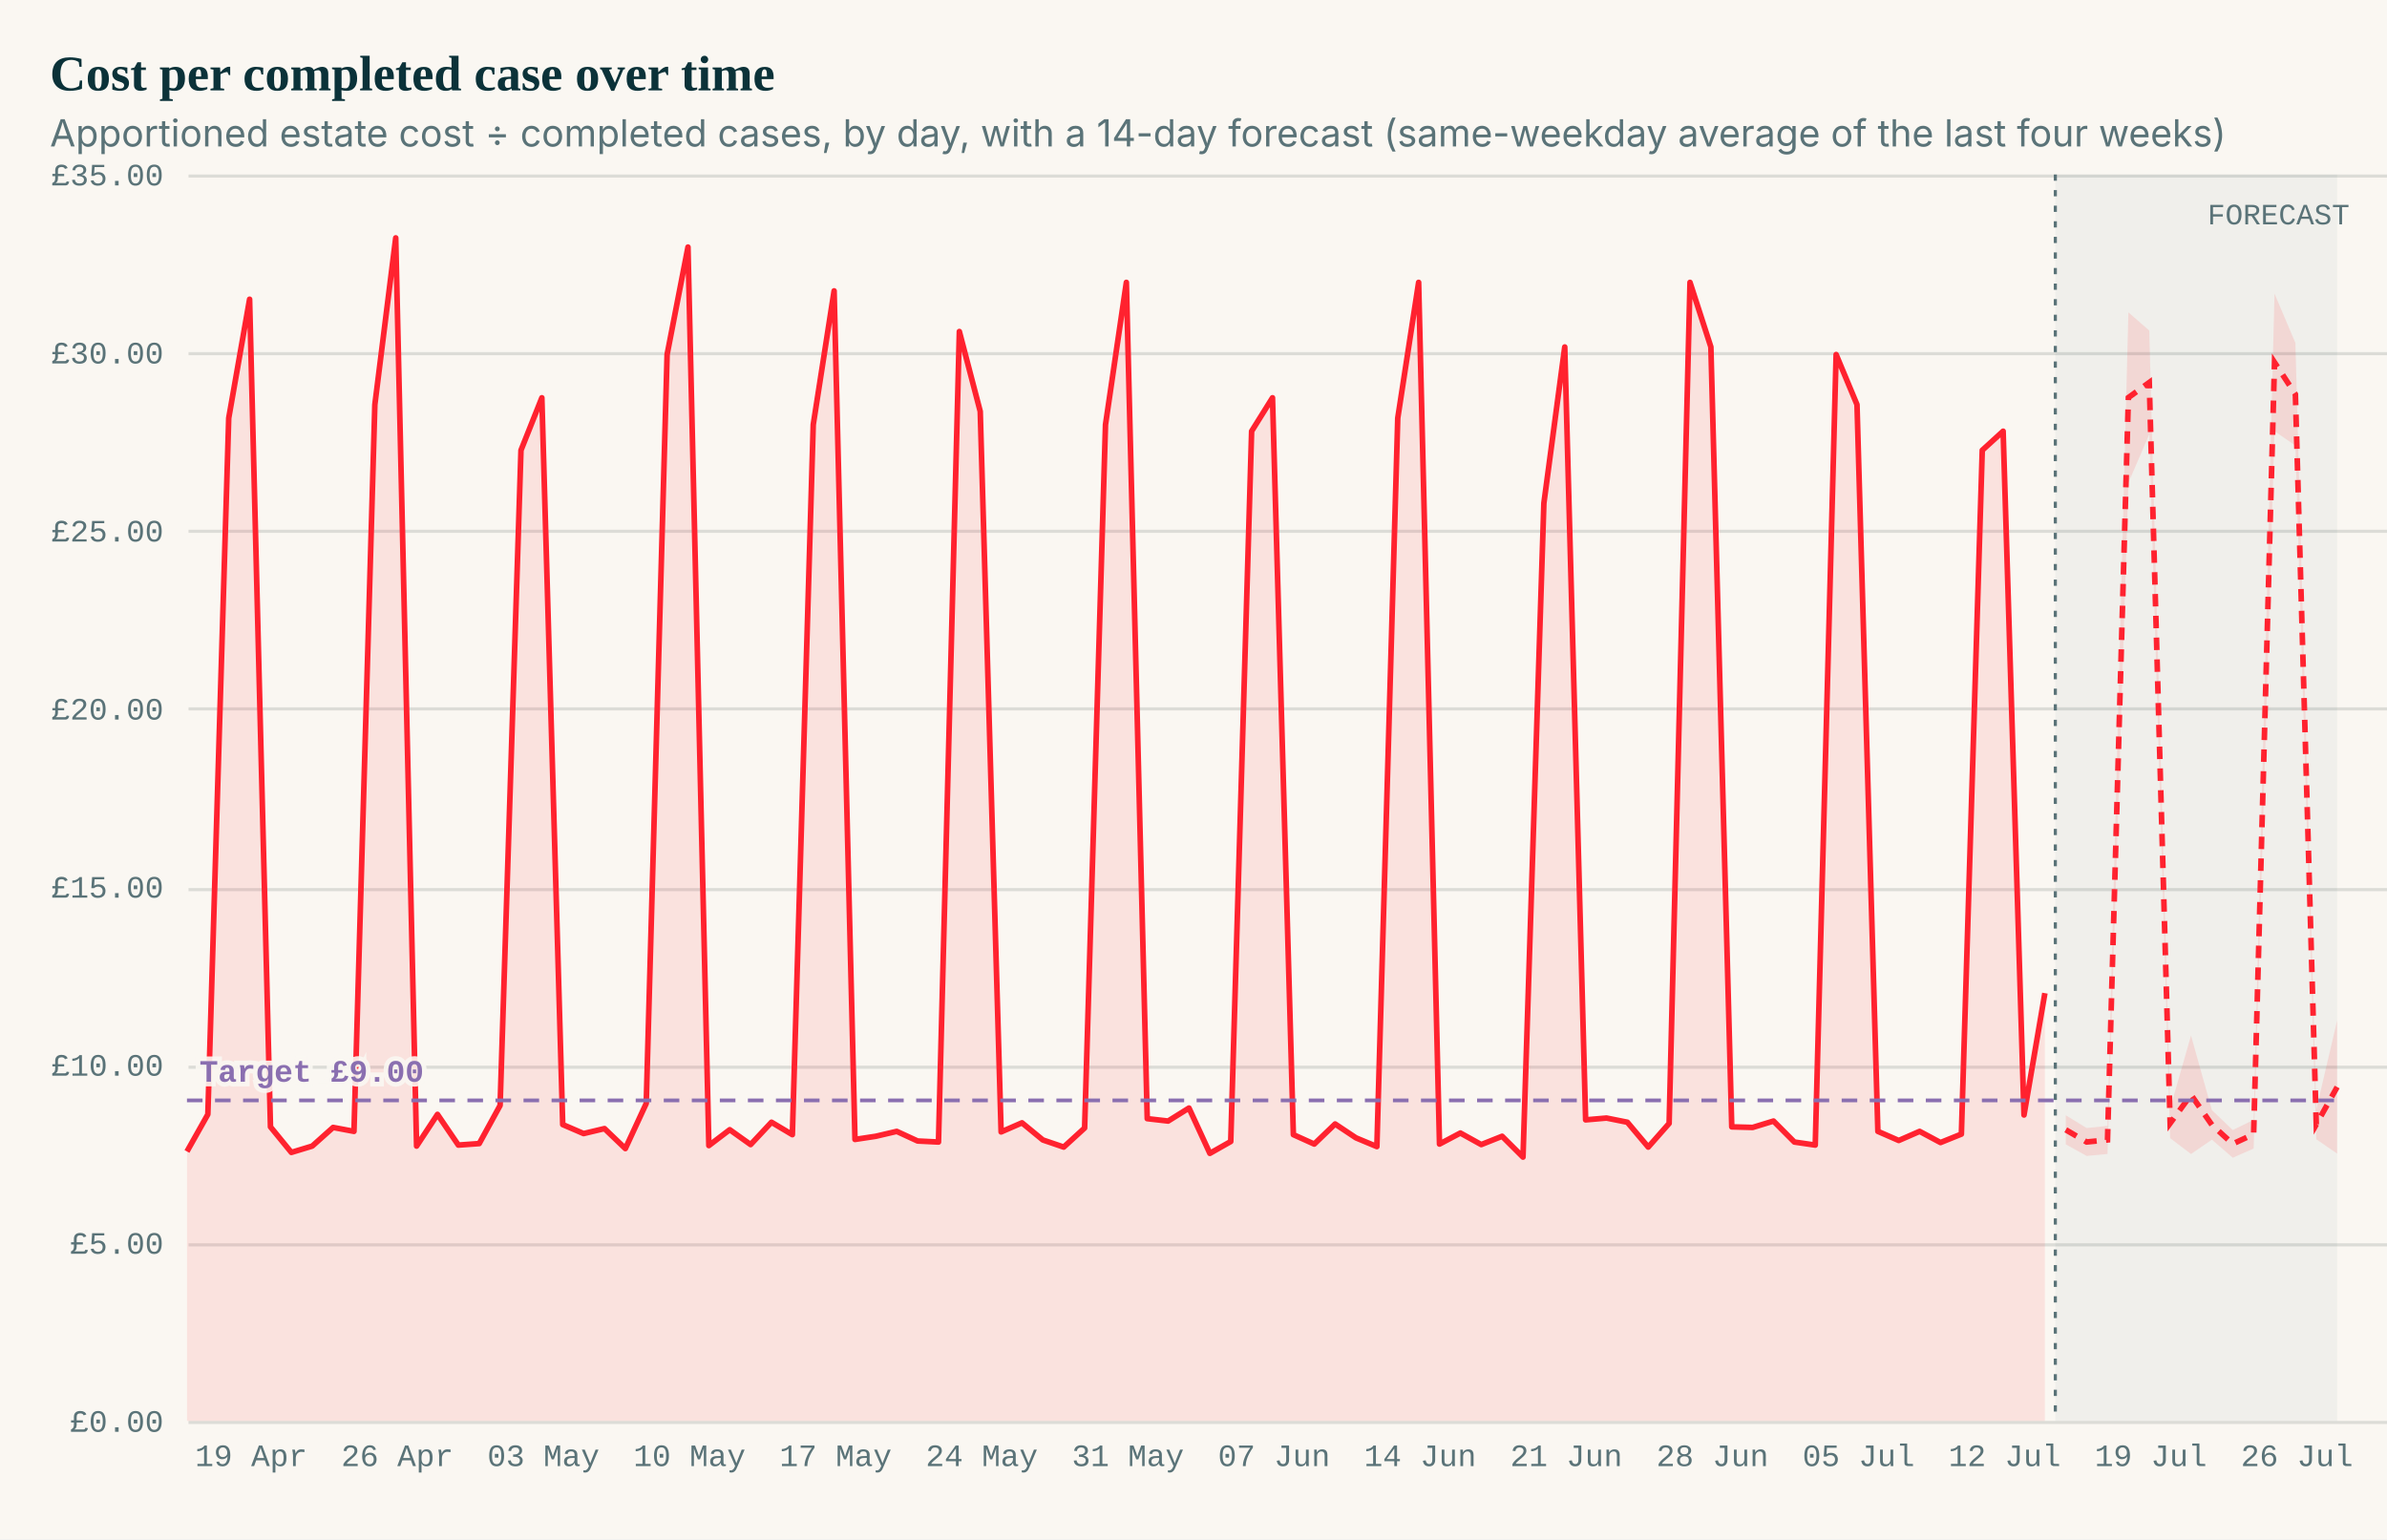
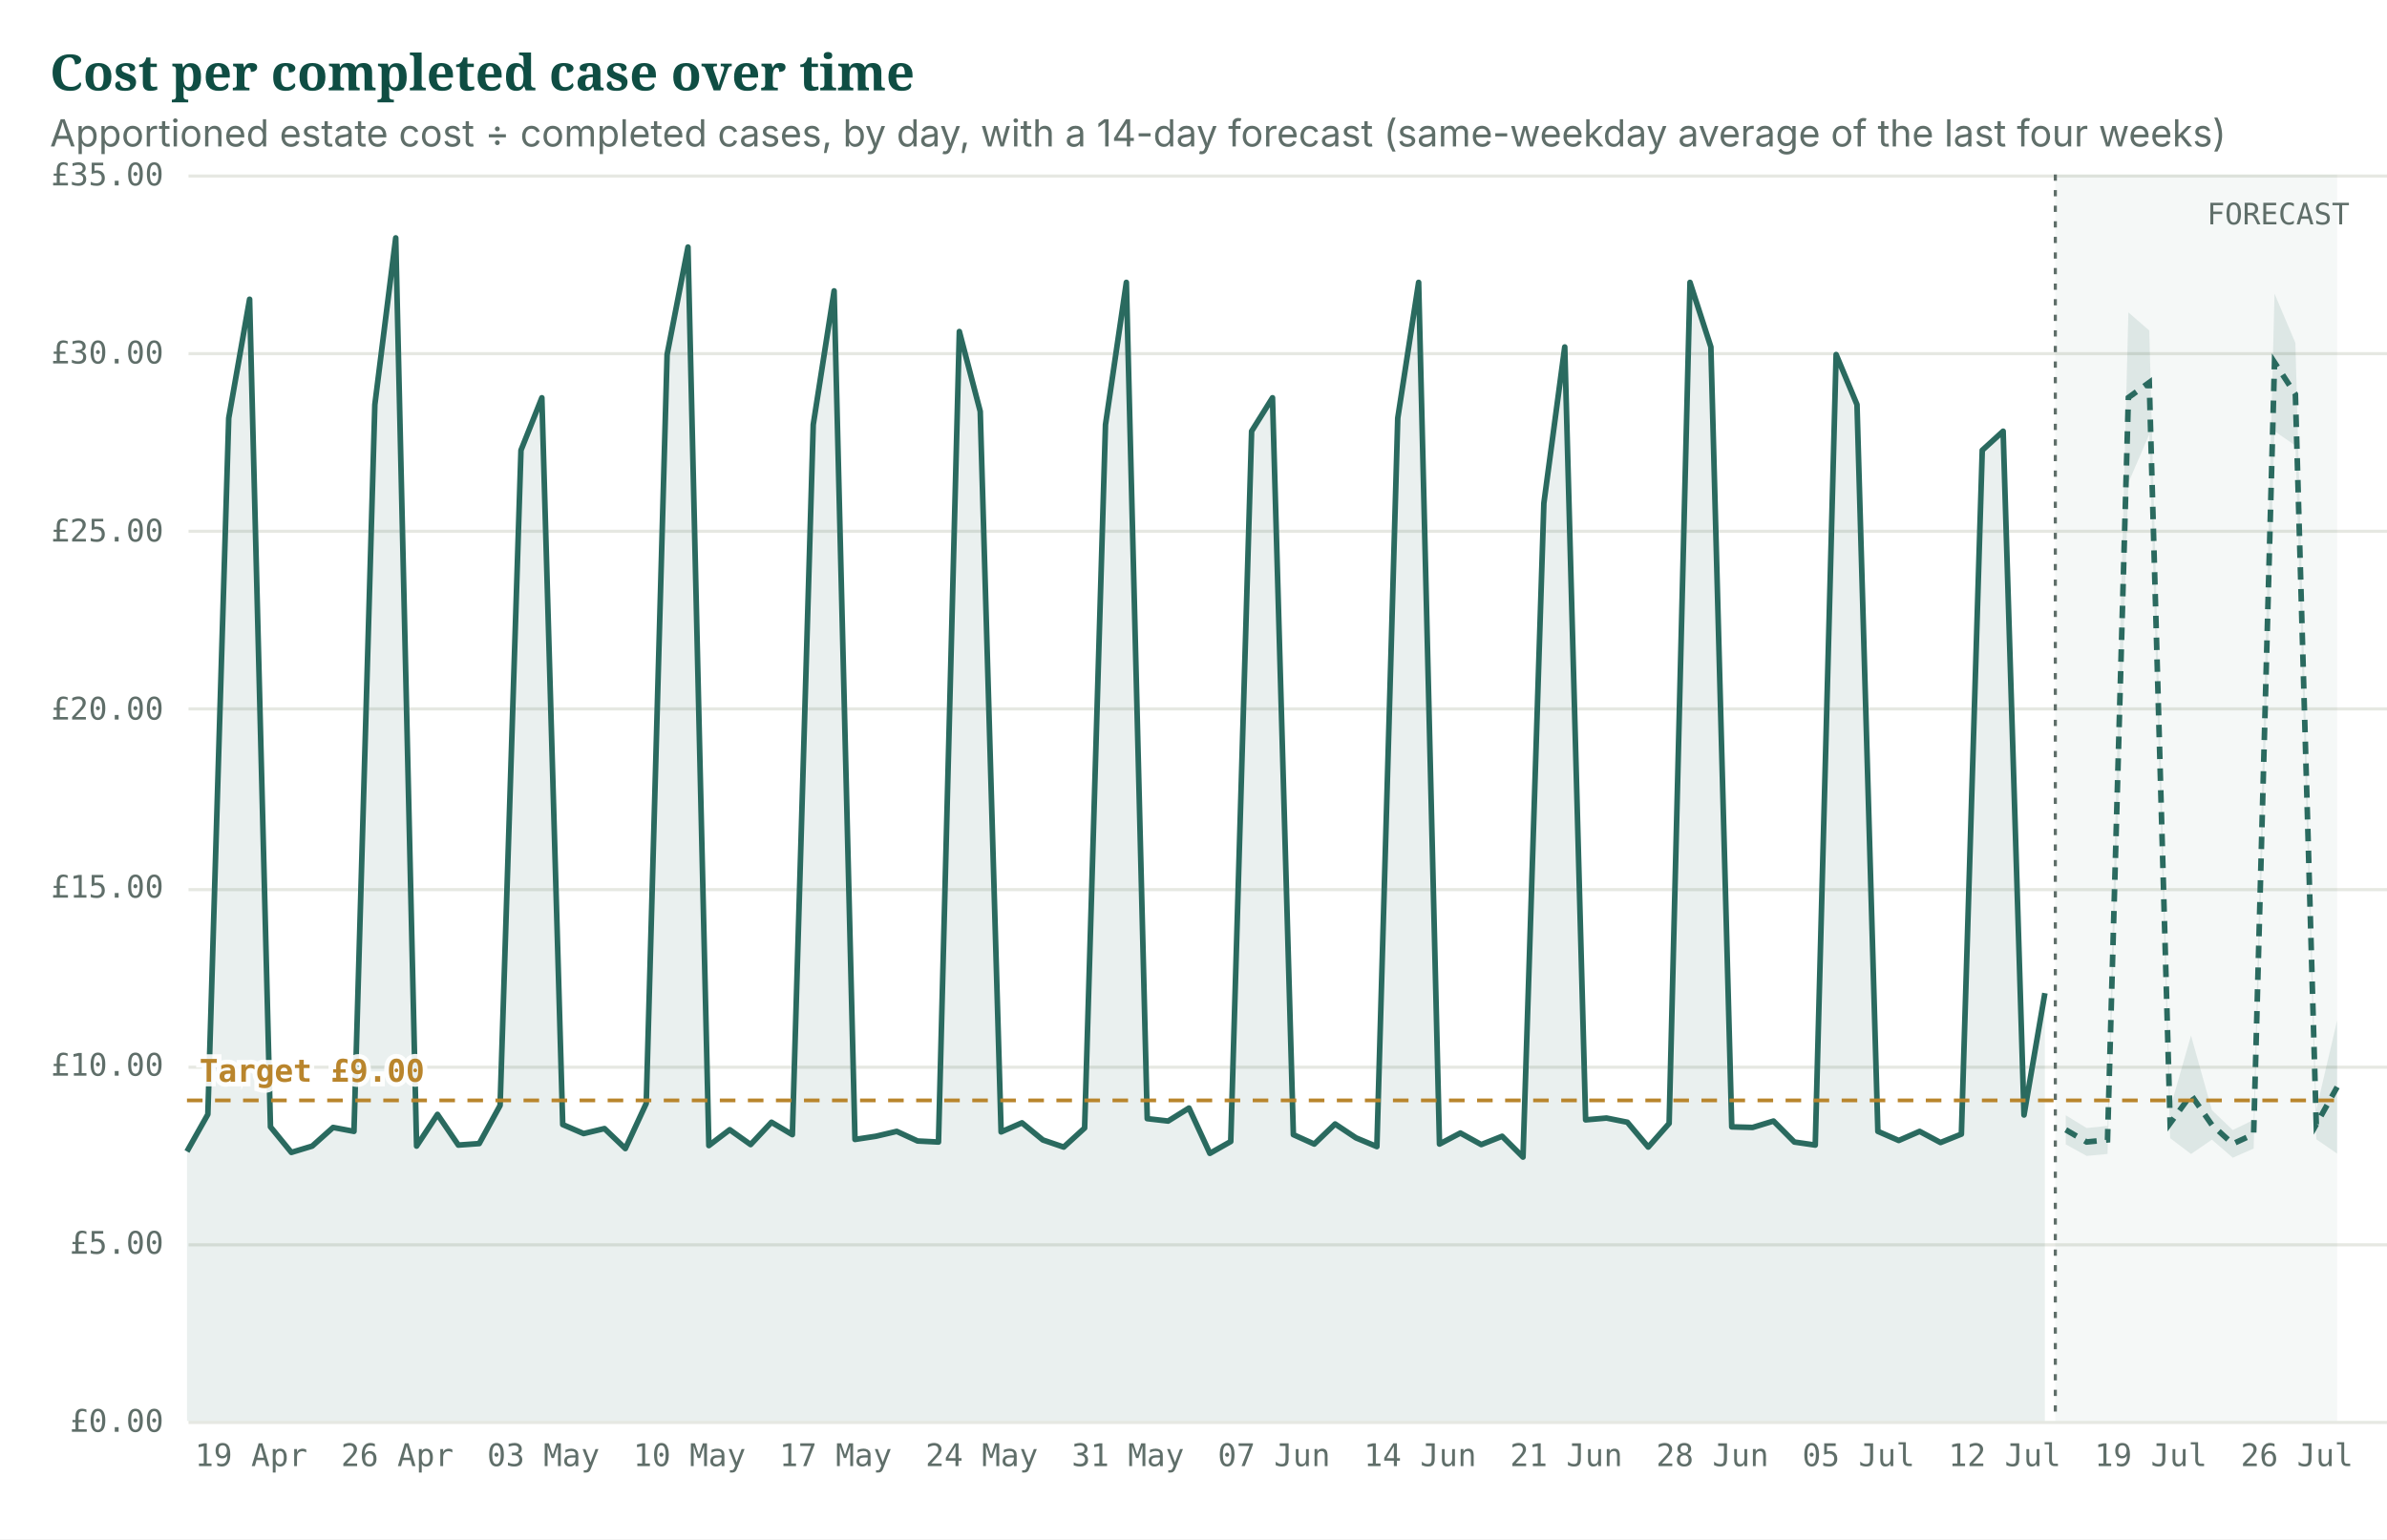
<svg xmlns="http://www.w3.org/2000/svg" version="1.1" class="marks" width="766" height="494" viewBox="0 0 766 494">
-   <rect width="766" height="494" fill="#FAF7F2" />
+   <rect width="766" height="494" fill="#FFFFFF" />
  <g fill="none" stroke-miterlimit="10" transform="translate(0,0)">
    <g class="mark-group role-frame root" role="graphics-object" aria-roledescription="group mark container">
      <g transform="translate(0,0)">
        <path class="background" aria-hidden="true" d="M0,0h766v494h-766Z" />
        <g>
          <g class="mark-text role-mark frame_title" role="graphics-object" aria-roledescription="text mark container">
-             <text text-anchor="start" transform="translate(16,29)" font-family="Georgia, Gelasio, 'Times New Roman', serif" font-size="16px" font-weight="bold" fill="#0B3239">Cost per completed case over time</text>
+             <text text-anchor="start" transform="translate(16,29)" font-family="Fraunces, Cambria, Georgia, Gelasio, serif" font-size="16px" font-weight="bold" fill="#0F4D43">Cost per completed case over time</text>
          </g>
          <g class="mark-text role-mark" role="graphics-object" aria-roledescription="text mark container">
-             <text text-anchor="start" transform="translate(16,47)" font-family="Calibri, Carlito, 'Segoe UI', Inter, Arial, sans-serif" font-size="12px" fill="#5A7378">Apportioned estate cost ÷ completed cases, by day, with a 14-day forecast (same-weekday average of the last four weeks)</text>
+             <text text-anchor="start" transform="translate(16,47)" font-family="Inter, 'Segoe UI', Carlito, Calibri, Arial, sans-serif" font-size="12px" fill="#5F6E69">Apportioned estate cost ÷ completed cases, by day, with a 14-day forecast (same-weekday average of the last four weeks)</text>
          </g>
          <g class="mark-group role-scope chart" role="graphics-object" aria-roledescription="group mark container">
            <g transform="translate(60,56)">
              <path class="background" aria-hidden="true" d="M0,0h690v400h-690Z" />
              <g>
                <g class="mark-group role-axis" role="graphics-symbol" aria-roledescription="axis" aria-label="Y-axis for a linear scale with values from 0 to 35">
                  <g transform="translate(0.5,0.5)">
                    <path class="background" aria-hidden="true" d="M0,0h0v0h0Z" pointer-events="none" />
                    <g>
                      <g class="mark-rule role-axis-grid" pointer-events="none">
-                         <line transform="translate(0,400)" x2="766" y2="0" stroke="#DCDCD7" stroke-width="1" opacity="1" />
-                         <line transform="translate(0,343)" x2="766" y2="0" stroke="#DCDCD7" stroke-width="1" opacity="1" />
-                         <line transform="translate(0,286)" x2="766" y2="0" stroke="#DCDCD7" stroke-width="1" opacity="1" />
-                         <line transform="translate(0,229)" x2="766" y2="0" stroke="#DCDCD7" stroke-width="1" opacity="1" />
-                         <line transform="translate(0,171)" x2="766" y2="0" stroke="#DCDCD7" stroke-width="1" opacity="1" />
-                         <line transform="translate(0,114)" x2="766" y2="0" stroke="#DCDCD7" stroke-width="1" opacity="1" />
-                         <line transform="translate(0,57)" x2="766" y2="0" stroke="#DCDCD7" stroke-width="1" opacity="1" />
-                         <line transform="translate(0,0)" x2="766" y2="0" stroke="#DCDCD7" stroke-width="1" opacity="1" />
+                         <line transform="translate(0,400)" x2="766" y2="0" stroke="#E6E8E2" stroke-width="1" opacity="1" />
+                         <line transform="translate(0,343)" x2="766" y2="0" stroke="#E6E8E2" stroke-width="1" opacity="1" />
+                         <line transform="translate(0,286)" x2="766" y2="0" stroke="#E6E8E2" stroke-width="1" opacity="1" />
+                         <line transform="translate(0,229)" x2="766" y2="0" stroke="#E6E8E2" stroke-width="1" opacity="1" />
+                         <line transform="translate(0,171)" x2="766" y2="0" stroke="#E6E8E2" stroke-width="1" opacity="1" />
+                         <line transform="translate(0,114)" x2="766" y2="0" stroke="#E6E8E2" stroke-width="1" opacity="1" />
+                         <line transform="translate(0,57)" x2="766" y2="0" stroke="#E6E8E2" stroke-width="1" opacity="1" />
+                         <line transform="translate(0,0)" x2="766" y2="0" stroke="#E6E8E2" stroke-width="1" opacity="1" />
                      </g>
                      <g class="mark-text role-axis-label" pointer-events="none">
-                         <text text-anchor="end" transform="translate(-8,403)" font-family="'JetBrains Mono', 'Roboto Mono', Consolas, 'Courier New', monospace" font-size="10px" fill="#5A7378" opacity="1">£0.00</text>
-                         <text text-anchor="end" transform="translate(-8,345.8571)" font-family="'JetBrains Mono', 'Roboto Mono', Consolas, 'Courier New', monospace" font-size="10px" fill="#5A7378" opacity="1">£5.00</text>
-                         <text text-anchor="end" transform="translate(-8,288.7143)" font-family="'JetBrains Mono', 'Roboto Mono', Consolas, 'Courier New', monospace" font-size="10px" fill="#5A7378" opacity="1">£10.00</text>
-                         <text text-anchor="end" transform="translate(-8,231.5714)" font-family="'JetBrains Mono', 'Roboto Mono', Consolas, 'Courier New', monospace" font-size="10px" fill="#5A7378" opacity="1">£15.00</text>
-                         <text text-anchor="end" transform="translate(-8,174.4286)" font-family="'JetBrains Mono', 'Roboto Mono', Consolas, 'Courier New', monospace" font-size="10px" fill="#5A7378" opacity="1">£20.00</text>
-                         <text text-anchor="end" transform="translate(-8,117.2857)" font-family="'JetBrains Mono', 'Roboto Mono', Consolas, 'Courier New', monospace" font-size="10px" fill="#5A7378" opacity="1">£25.00</text>
-                         <text text-anchor="end" transform="translate(-8,60.14286)" font-family="'JetBrains Mono', 'Roboto Mono', Consolas, 'Courier New', monospace" font-size="10px" fill="#5A7378" opacity="1">£30.00</text>
-                         <text text-anchor="end" transform="translate(-8,3)" font-family="'JetBrains Mono', 'Roboto Mono', Consolas, 'Courier New', monospace" font-size="10px" fill="#5A7378" opacity="1">£35.00</text>
+                         <text text-anchor="end" transform="translate(-8,403)" font-family="'JetBrains Mono', Consolas, 'Roboto Mono', monospace" font-size="10px" fill="#5F6E69" opacity="1">£0.00</text>
+                         <text text-anchor="end" transform="translate(-8,345.8571)" font-family="'JetBrains Mono', Consolas, 'Roboto Mono', monospace" font-size="10px" fill="#5F6E69" opacity="1">£5.00</text>
+                         <text text-anchor="end" transform="translate(-8,288.7143)" font-family="'JetBrains Mono', Consolas, 'Roboto Mono', monospace" font-size="10px" fill="#5F6E69" opacity="1">£10.00</text>
+                         <text text-anchor="end" transform="translate(-8,231.5714)" font-family="'JetBrains Mono', Consolas, 'Roboto Mono', monospace" font-size="10px" fill="#5F6E69" opacity="1">£15.00</text>
+                         <text text-anchor="end" transform="translate(-8,174.4286)" font-family="'JetBrains Mono', Consolas, 'Roboto Mono', monospace" font-size="10px" fill="#5F6E69" opacity="1">£20.00</text>
+                         <text text-anchor="end" transform="translate(-8,117.2857)" font-family="'JetBrains Mono', Consolas, 'Roboto Mono', monospace" font-size="10px" fill="#5F6E69" opacity="1">£25.00</text>
+                         <text text-anchor="end" transform="translate(-8,60.14286)" font-family="'JetBrains Mono', Consolas, 'Roboto Mono', monospace" font-size="10px" fill="#5F6E69" opacity="1">£30.00</text>
+                         <text text-anchor="end" transform="translate(-8,3)" font-family="'JetBrains Mono', Consolas, 'Roboto Mono', monospace" font-size="10px" fill="#5F6E69" opacity="1">£35.00</text>
                      </g>
                    </g>
                    <path class="foreground" aria-hidden="true" d="" pointer-events="none" display="none" />
                  </g>
                </g>
                <g class="mark-group role-axis" role="graphics-symbol" aria-roledescription="axis" aria-label="X-axis for a utc scale with values from Thursday, 16 April 2026, 12:00:00 AM UTC to Tuesday, 28 July 2026, 12:00:00 AM UTC">
                  <g transform="translate(0.5,400.5)">
                    <path class="background" aria-hidden="true" d="M0,0h0v0h0Z" pointer-events="none" />
                    <g>
                      <g class="mark-text role-axis-label" pointer-events="none">
-                         <text text-anchor="middle" transform="translate(20.09709,14)" font-family="'JetBrains Mono', 'Roboto Mono', Consolas, 'Courier New', monospace" font-size="10px" fill="#5A7378" opacity="1">19 Apr</text>
-                         <text text-anchor="middle" transform="translate(66.99029,14)" font-family="'JetBrains Mono', 'Roboto Mono', Consolas, 'Courier New', monospace" font-size="10px" fill="#5A7378" opacity="1">26 Apr</text>
-                         <text text-anchor="middle" transform="translate(113.8835,14)" font-family="'JetBrains Mono', 'Roboto Mono', Consolas, 'Courier New', monospace" font-size="10px" fill="#5A7378" opacity="1">03 May</text>
-                         <text text-anchor="middle" transform="translate(160.7767,14)" font-family="'JetBrains Mono', 'Roboto Mono', Consolas, 'Courier New', monospace" font-size="10px" fill="#5A7378" opacity="1">10 May</text>
-                         <text text-anchor="middle" transform="translate(207.6699,14)" font-family="'JetBrains Mono', 'Roboto Mono', Consolas, 'Courier New', monospace" font-size="10px" fill="#5A7378" opacity="1">17 May</text>
-                         <text text-anchor="middle" transform="translate(254.5631,14)" font-family="'JetBrains Mono', 'Roboto Mono', Consolas, 'Courier New', monospace" font-size="10px" fill="#5A7378" opacity="1">24 May</text>
-                         <text text-anchor="middle" transform="translate(301.4563,14)" font-family="'JetBrains Mono', 'Roboto Mono', Consolas, 'Courier New', monospace" font-size="10px" fill="#5A7378" opacity="1">31 May</text>
-                         <text text-anchor="middle" transform="translate(348.3495,14)" font-family="'JetBrains Mono', 'Roboto Mono', Consolas, 'Courier New', monospace" font-size="10px" fill="#5A7378" opacity="1">07 Jun</text>
-                         <text text-anchor="middle" transform="translate(395.2427,14)" font-family="'JetBrains Mono', 'Roboto Mono', Consolas, 'Courier New', monospace" font-size="10px" fill="#5A7378" opacity="1">14 Jun</text>
-                         <text text-anchor="middle" transform="translate(442.1359,14)" font-family="'JetBrains Mono', 'Roboto Mono', Consolas, 'Courier New', monospace" font-size="10px" fill="#5A7378" opacity="1">21 Jun</text>
-                         <text text-anchor="middle" transform="translate(489.0291,14)" font-family="'JetBrains Mono', 'Roboto Mono', Consolas, 'Courier New', monospace" font-size="10px" fill="#5A7378" opacity="1">28 Jun</text>
-                         <text text-anchor="middle" transform="translate(535.9223,14)" font-family="'JetBrains Mono', 'Roboto Mono', Consolas, 'Courier New', monospace" font-size="10px" fill="#5A7378" opacity="1">05 Jul</text>
-                         <text text-anchor="middle" transform="translate(582.8155,14)" font-family="'JetBrains Mono', 'Roboto Mono', Consolas, 'Courier New', monospace" font-size="10px" fill="#5A7378" opacity="1">12 Jul</text>
-                         <text text-anchor="middle" transform="translate(629.7087,14)" font-family="'JetBrains Mono', 'Roboto Mono', Consolas, 'Courier New', monospace" font-size="10px" fill="#5A7378" opacity="1">19 Jul</text>
-                         <text text-anchor="middle" transform="translate(676.6019,14)" font-family="'JetBrains Mono', 'Roboto Mono', Consolas, 'Courier New', monospace" font-size="10px" fill="#5A7378" opacity="1">26 Jul</text>
+                         <text text-anchor="middle" transform="translate(20.09709,14)" font-family="'JetBrains Mono', Consolas, 'Roboto Mono', monospace" font-size="10px" fill="#5F6E69" opacity="1">19 Apr</text>
+                         <text text-anchor="middle" transform="translate(66.99029,14)" font-family="'JetBrains Mono', Consolas, 'Roboto Mono', monospace" font-size="10px" fill="#5F6E69" opacity="1">26 Apr</text>
+                         <text text-anchor="middle" transform="translate(113.8835,14)" font-family="'JetBrains Mono', Consolas, 'Roboto Mono', monospace" font-size="10px" fill="#5F6E69" opacity="1">03 May</text>
+                         <text text-anchor="middle" transform="translate(160.7767,14)" font-family="'JetBrains Mono', Consolas, 'Roboto Mono', monospace" font-size="10px" fill="#5F6E69" opacity="1">10 May</text>
+                         <text text-anchor="middle" transform="translate(207.6699,14)" font-family="'JetBrains Mono', Consolas, 'Roboto Mono', monospace" font-size="10px" fill="#5F6E69" opacity="1">17 May</text>
+                         <text text-anchor="middle" transform="translate(254.5631,14)" font-family="'JetBrains Mono', Consolas, 'Roboto Mono', monospace" font-size="10px" fill="#5F6E69" opacity="1">24 May</text>
+                         <text text-anchor="middle" transform="translate(301.4563,14)" font-family="'JetBrains Mono', Consolas, 'Roboto Mono', monospace" font-size="10px" fill="#5F6E69" opacity="1">31 May</text>
+                         <text text-anchor="middle" transform="translate(348.3495,14)" font-family="'JetBrains Mono', Consolas, 'Roboto Mono', monospace" font-size="10px" fill="#5F6E69" opacity="1">07 Jun</text>
+                         <text text-anchor="middle" transform="translate(395.2427,14)" font-family="'JetBrains Mono', Consolas, 'Roboto Mono', monospace" font-size="10px" fill="#5F6E69" opacity="1">14 Jun</text>
+                         <text text-anchor="middle" transform="translate(442.1359,14)" font-family="'JetBrains Mono', Consolas, 'Roboto Mono', monospace" font-size="10px" fill="#5F6E69" opacity="1">21 Jun</text>
+                         <text text-anchor="middle" transform="translate(489.0291,14)" font-family="'JetBrains Mono', Consolas, 'Roboto Mono', monospace" font-size="10px" fill="#5F6E69" opacity="1">28 Jun</text>
+                         <text text-anchor="middle" transform="translate(535.9223,14)" font-family="'JetBrains Mono', Consolas, 'Roboto Mono', monospace" font-size="10px" fill="#5F6E69" opacity="1">05 Jul</text>
+                         <text text-anchor="middle" transform="translate(582.8155,14)" font-family="'JetBrains Mono', Consolas, 'Roboto Mono', monospace" font-size="10px" fill="#5F6E69" opacity="1">12 Jul</text>
+                         <text text-anchor="middle" transform="translate(629.7087,14)" font-family="'JetBrains Mono', Consolas, 'Roboto Mono', monospace" font-size="10px" fill="#5F6E69" opacity="1">19 Jul</text>
+                         <text text-anchor="middle" transform="translate(676.6019,14)" font-family="'JetBrains Mono', Consolas, 'Roboto Mono', monospace" font-size="10px" fill="#5F6E69" opacity="1">26 Jul</text>
                      </g>
                    </g>
                    <path class="foreground" aria-hidden="true" d="" pointer-events="none" display="none" />
                  </g>
                </g>
                <g class="mark-rect role-mark" role="graphics-symbol" aria-roledescription="rect mark container">
-                   <path d="M599.563,0h90.437v400h-90.437Z" fill="#0B3239" fill-opacity="0.04" />
+                   <path d="M599.563,0h90.437v400h-90.437Z" fill="#0F4D43" fill-opacity="0.04" />
                </g>
                <g class="mark-rule role-mark" role="graphics-symbol" aria-roledescription="rule mark container">
-                   <line transform="translate(599.5631,0)" x2="0" y2="400" stroke="#5A7378" stroke-dasharray="2,3" />
+                   <line transform="translate(599.5631,0)" x2="0" y2="400" stroke="#5F6E69" stroke-dasharray="2,3" />
                </g>
                <g class="mark-text role-mark" role="graphics-object" aria-roledescription="text mark container">
-                   <text text-anchor="end" transform="translate(694,16)" font-family="'JetBrains Mono', 'Roboto Mono', Consolas, 'Courier New', monospace" font-size="9.5px" fill="#5A7378">FORECAST</text>
+                   <text text-anchor="end" transform="translate(694,16)" font-family="'JetBrains Mono', Consolas, 'Roboto Mono', monospace" font-size="9.5px" fill="#5F6E69">FORECAST</text>
                </g>
                <g class="mark-area role-mark" role="graphics-symbol" aria-roledescription="area mark container">
-                   <path d="M0,313.532L6.699,301.629L13.398,78.178L20.097,40.036L26.796,305.64L33.495,313.838L40.194,311.806L46.893,305.823L53.592,307.084L60.291,73.858L66.99,20.35L73.689,311.806L80.388,301.629L87.087,311.484L93.786,310.998L100.485,298.76L107.184,88.493L113.883,71.654L120.583,304.902L127.282,307.789L133.981,306.187L140.68,312.599L147.379,298.123L154.078,57.781L160.777,23.293L167.476,311.645L174.175,306.548L180.874,311.323L187.573,304.152L194.272,308.138L200.971,80.295L207.67,37.35L214.369,309.674L221.068,308.656L227.767,307.084L234.466,310.175L241.165,310.506L247.864,50.395L254.563,76.032L261.262,307.261L267.961,304.34L274.66,309.842L281.359,312.125L288.058,306.006L294.757,80.295L301.456,34.623L308.155,303.004L314.854,303.772L321.553,299.597L328.252,314.143L334.951,310.341L341.65,82.385L348.35,71.654L355.049,308.138L361.748,311.161L368.447,304.715L375.146,309.168L381.845,311.965L388.544,78.178L395.243,34.623L401.942,311.161L408.641,307.614L415.34,311.323L422.039,308.656L428.738,315.339L435.437,105.484L442.136,55.354L448.835,303.389L455.534,302.81L462.233,304.152L468.932,312.125L475.631,304.528L482.33,34.623L489.029,55.354L495.728,305.64L502.427,305.823L509.126,303.772L515.825,310.506L522.524,311.484L529.223,57.781L535.922,73.858L542.621,307.084L549.32,310.009L556.019,307.084L562.718,310.671L569.417,307.964L576.117,88.493L582.816,82.385L589.515,301.828L596.214,262.726L596.214,400L589.515,400L582.816,400L576.117,400L569.417,400L562.718,400L556.019,400L549.32,400L542.621,400L535.922,400L529.223,400L522.524,400L515.825,400L509.126,400L502.427,400L495.728,400L489.029,400L482.33,400L475.631,400L468.932,400L462.233,400L455.534,400L448.835,400L442.136,400L435.437,400L428.738,400L422.039,400L415.34,400L408.641,400L401.942,400L395.243,400L388.544,400L381.845,400L375.146,400L368.447,400L361.748,400L355.049,400L348.35,400L341.65,400L334.951,400L328.252,400L321.553,400L314.854,400L308.155,400L301.456,400L294.757,400L288.058,400L281.359,400L274.66,400L267.961,400L261.262,400L254.563,400L247.864,400L241.165,400L234.466,400L227.767,400L221.068,400L214.369,400L207.67,400L200.971,400L194.272,400L187.573,400L180.874,400L174.175,400L167.476,400L160.777,400L154.078,400L147.379,400L140.68,400L133.981,400L127.282,400L120.583,400L113.883,400L107.184,400L100.485,400L93.786,400L87.087,400L80.388,400L73.689,400L66.99,400L60.291,400L53.592,400L46.893,400L40.194,400L33.495,400L26.796,400L20.097,400L13.398,400L6.699,400L0,400Z" fill="#FF222F" fill-opacity="0.1" />
+                   <path d="M0,313.532L6.699,301.629L13.398,78.178L20.097,40.036L26.796,305.64L33.495,313.838L40.194,311.806L46.893,305.823L53.592,307.084L60.291,73.858L66.99,20.35L73.689,311.806L80.388,301.629L87.087,311.484L93.786,310.998L100.485,298.76L107.184,88.493L113.883,71.654L120.583,304.902L127.282,307.789L133.981,306.187L140.68,312.599L147.379,298.123L154.078,57.781L160.777,23.293L167.476,311.645L174.175,306.548L180.874,311.323L187.573,304.152L194.272,308.138L200.971,80.295L207.67,37.35L214.369,309.674L221.068,308.656L227.767,307.084L234.466,310.175L241.165,310.506L247.864,50.395L254.563,76.032L261.262,307.261L267.961,304.34L274.66,309.842L281.359,312.125L288.058,306.006L294.757,80.295L301.456,34.623L308.155,303.004L314.854,303.772L321.553,299.597L328.252,314.143L334.951,310.341L341.65,82.385L348.35,71.654L355.049,308.138L361.748,311.161L368.447,304.715L375.146,309.168L381.845,311.965L388.544,78.178L395.243,34.623L401.942,311.161L408.641,307.614L415.34,311.323L422.039,308.656L428.738,315.339L435.437,105.484L442.136,55.354L448.835,303.389L455.534,302.81L462.233,304.152L468.932,312.125L475.631,304.528L482.33,34.623L489.029,55.354L495.728,305.64L502.427,305.823L509.126,303.772L515.825,310.506L522.524,311.484L529.223,57.781L535.922,73.858L542.621,307.084L549.32,310.009L556.019,307.084L562.718,310.671L569.417,307.964L576.117,88.493L582.816,82.385L589.515,301.828L596.214,262.726L596.214,400L589.515,400L582.816,400L576.117,400L569.417,400L562.718,400L556.019,400L549.32,400L542.621,400L535.922,400L529.223,400L522.524,400L515.825,400L509.126,400L502.427,400L495.728,400L489.029,400L482.33,400L475.631,400L468.932,400L462.233,400L455.534,400L448.835,400L442.136,400L435.437,400L428.738,400L422.039,400L415.34,400L408.641,400L401.942,400L395.243,400L388.544,400L381.845,400L375.146,400L368.447,400L361.748,400L355.049,400L348.35,400L341.65,400L334.951,400L328.252,400L321.553,400L314.854,400L308.155,400L301.456,400L294.757,400L288.058,400L281.359,400L274.66,400L267.961,400L261.262,400L254.563,400L247.864,400L241.165,400L234.466,400L227.767,400L221.068,400L214.369,400L207.67,400L200.971,400L194.272,400L187.573,400L180.874,400L174.175,400L167.476,400L160.777,400L154.078,400L147.379,400L140.68,400L133.981,400L127.282,400L120.583,400L113.883,400L107.184,400L100.485,400L93.786,400L87.087,400L80.388,400L73.689,400L66.99,400L60.291,400L53.592,400L46.893,400L40.194,400L33.495,400L26.796,400L20.097,400L13.398,400L6.699,400L0,400Z" fill="#2A6A5F" fill-opacity="0.1" />
                </g>
                <g class="mark-area role-mark" role="graphics-symbol" aria-roledescription="area mark container">
-                   <path d="M602.913,311.253L609.612,314.965L616.311,314.337L623.01,98.944L629.709,83.401L636.408,309.261L643.107,314.346L649.806,309.752L656.505,315.545L663.204,312.592L669.903,82.363L676.602,87.005L683.301,309.608L690,314.224L690,271.481L683.301,300.093L676.602,54.059L669.903,38.235L663.204,303.392L656.505,306.655L649.806,300.253L643.107,276.338L636.408,299.71L629.709,50.074L623.01,44.247L616.311,305.32L609.612,306.014L602.913,301.912Z" fill="#FF222F" fill-opacity="0.12" />
+                   <path d="M602.913,311.253L609.612,314.965L616.311,314.337L623.01,98.944L629.709,83.401L636.408,309.261L643.107,314.346L649.806,309.752L656.505,315.545L663.204,312.592L669.903,82.363L676.602,87.005L683.301,309.608L690,314.224L690,271.481L683.301,300.093L676.602,54.059L669.903,38.235L663.204,303.392L656.505,306.655L649.806,300.253L643.107,276.338L636.408,299.71L629.709,50.074L623.01,44.247L616.311,305.32L609.612,306.014L602.913,301.912Z" fill="#2A6A5F" fill-opacity="0.12" />
                </g>
                <g class="mark-line role-mark" role="graphics-symbol" aria-roledescription="line mark container">
-                   <path d="M602.913,306.583L609.612,310.489L616.311,309.829L623.01,71.595L629.709,66.737L636.408,304.485L643.107,295.342L649.806,305.002L656.505,311.1L663.204,307.992L669.903,60.299L676.602,70.532L683.301,304.851L690,292.853" stroke="#FF222F" stroke-width="1.8" stroke-dasharray="4,3" />
+                   <path d="M602.913,306.583L609.612,310.489L616.311,309.829L623.01,71.595L629.709,66.737L636.408,304.485L643.107,295.342L649.806,305.002L656.505,311.1L663.204,307.992L669.903,60.299L676.602,70.532L683.301,304.851L690,292.853" stroke="#2A6A5F" stroke-width="1.8" stroke-dasharray="4,3" />
                </g>
                <g class="mark-line role-mark" role="graphics-symbol" aria-roledescription="line mark container">
-                   <path d="M0,313.532L6.699,301.629L13.398,78.178L20.097,40.036L26.796,305.64L33.495,313.838L40.194,311.806L46.893,305.823L53.592,307.084L60.291,73.858L66.99,20.35L73.689,311.806L80.388,301.629L87.087,311.484L93.786,310.998L100.485,298.76L107.184,88.493L113.883,71.654L120.583,304.902L127.282,307.789L133.981,306.187L140.68,312.599L147.379,298.123L154.078,57.781L160.777,23.293L167.476,311.645L174.175,306.548L180.874,311.323L187.573,304.152L194.272,308.138L200.971,80.295L207.67,37.35L214.369,309.674L221.068,308.656L227.767,307.084L234.466,310.175L241.165,310.506L247.864,50.395L254.563,76.032L261.262,307.261L267.961,304.34L274.66,309.842L281.359,312.125L288.058,306.006L294.757,80.295L301.456,34.623L308.155,303.004L314.854,303.772L321.553,299.597L328.252,314.143L334.951,310.341L341.65,82.385L348.35,71.654L355.049,308.138L361.748,311.161L368.447,304.715L375.146,309.168L381.845,311.965L388.544,78.178L395.243,34.623L401.942,311.161L408.641,307.614L415.34,311.323L422.039,308.656L428.738,315.339L435.437,105.484L442.136,55.354L448.835,303.389L455.534,302.81L462.233,304.152L468.932,312.125L475.631,304.528L482.33,34.623L489.029,55.354L495.728,305.64L502.427,305.823L509.126,303.772L515.825,310.506L522.524,311.484L529.223,57.781L535.922,73.858L542.621,307.084L549.32,310.009L556.019,307.084L562.718,310.671L569.417,307.964L576.117,88.493L582.816,82.385L589.515,301.828L596.214,262.726" stroke="#FF222F" stroke-width="1.8" stroke-linejoin="round" />
+                   <path d="M0,313.532L6.699,301.629L13.398,78.178L20.097,40.036L26.796,305.64L33.495,313.838L40.194,311.806L46.893,305.823L53.592,307.084L60.291,73.858L66.99,20.35L73.689,311.806L80.388,301.629L87.087,311.484L93.786,310.998L100.485,298.76L107.184,88.493L113.883,71.654L120.583,304.902L127.282,307.789L133.981,306.187L140.68,312.599L147.379,298.123L154.078,57.781L160.777,23.293L167.476,311.645L174.175,306.548L180.874,311.323L187.573,304.152L194.272,308.138L200.971,80.295L207.67,37.35L214.369,309.674L221.068,308.656L227.767,307.084L234.466,310.175L241.165,310.506L247.864,50.395L254.563,76.032L261.262,307.261L267.961,304.34L274.66,309.842L281.359,312.125L288.058,306.006L294.757,80.295L301.456,34.623L308.155,303.004L314.854,303.772L321.553,299.597L328.252,314.143L334.951,310.341L341.65,82.385L348.35,71.654L355.049,308.138L361.748,311.161L368.447,304.715L375.146,309.168L381.845,311.965L388.544,78.178L395.243,34.623L401.942,311.161L408.641,307.614L415.34,311.323L422.039,308.656L428.738,315.339L435.437,105.484L442.136,55.354L448.835,303.389L455.534,302.81L462.233,304.152L468.932,312.125L475.631,304.528L482.33,34.623L489.029,55.354L495.728,305.64L502.427,305.823L509.126,303.772L515.825,310.506L522.524,311.484L529.223,57.781L535.922,73.858L542.621,307.084L549.32,310.009L556.019,307.084L562.718,310.671L569.417,307.964L576.117,88.493L582.816,82.385L589.515,301.828L596.214,262.726" stroke="#2A6A5F" stroke-width="1.8" stroke-linejoin="round" />
                </g>
                <g class="mark-rule role-mark" role="graphics-symbol" aria-roledescription="rule mark container">
-                   <line transform="translate(0,297.1429)" x2="690" y2="0" stroke="#8A6FB0" stroke-width="1.2" stroke-dasharray="5,4" />
+                   <line transform="translate(0,297.1429)" x2="690" y2="0" stroke="#B9852C" stroke-width="1.2" stroke-dasharray="5,4" />
                </g>
                <g class="mark-text role-mark" role="graphics-object" aria-roledescription="text mark container">
-                   <text text-anchor="start" transform="translate(4,291.1429)" font-family="'JetBrains Mono', 'Roboto Mono', Consolas, 'Courier New', monospace" font-size="10px" font-weight="bold" fill="#8A6FB0" stroke="#FAF7F2" stroke-opacity="0.9" stroke-width="3">Target £9.00</text>
+                   <text text-anchor="start" transform="translate(4,291.1429)" font-family="'JetBrains Mono', Consolas, 'Roboto Mono', monospace" font-size="10px" font-weight="bold" fill="#B9852C" stroke="#FFFFFF" stroke-opacity="0.9" stroke-width="3">Target £9.00</text>
                </g>
                <g class="mark-text role-mark" role="graphics-object" aria-roledescription="text mark container">
-                   <text text-anchor="start" transform="translate(4,291.1429)" font-family="'JetBrains Mono', 'Roboto Mono', Consolas, 'Courier New', monospace" font-size="10px" font-weight="bold" fill="#8A6FB0">Target £9.00</text>
+                   <text text-anchor="start" transform="translate(4,291.1429)" font-family="'JetBrains Mono', Consolas, 'Roboto Mono', monospace" font-size="10px" font-weight="bold" fill="#B9852C">Target £9.00</text>
                </g>
                <g class="mark-rect role-mark chart_hover" role="graphics-symbol" aria-roledescription="rect mark container">
-                   <path d="M-3.833,0h7.667v400h-7.667Z" fill="#0B3239" fill-opacity="0" />
-                   <path d="M2.866,0h7.667v400h-7.667Z" fill="#0B3239" fill-opacity="0" />
-                   <path d="M9.565,0h7.667v400h-7.667Z" fill="#0B3239" fill-opacity="0" />
-                   <path d="M16.264,0h7.667v400h-7.667Z" fill="#0B3239" fill-opacity="0" />
-                   <path d="M22.963,0h7.667v400h-7.667Z" fill="#0B3239" fill-opacity="0" />
-                   <path d="M29.662,0h7.667v400h-7.667Z" fill="#0B3239" fill-opacity="0" />
-                   <path d="M36.361,0h7.667v400h-7.667Z" fill="#0B3239" fill-opacity="0" />
-                   <path d="M43.06,0h7.667v400h-7.667Z" fill="#0B3239" fill-opacity="0" />
-                   <path d="M49.759,0h7.667v400h-7.667Z" fill="#0B3239" fill-opacity="0" />
-                   <path d="M56.458,0h7.667v400h-7.667Z" fill="#0B3239" fill-opacity="0" />
-                   <path d="M63.157,0h7.667v400h-7.667Z" fill="#0B3239" fill-opacity="0" />
-                   <path d="M69.856,0h7.667v400h-7.667Z" fill="#0B3239" fill-opacity="0" />
-                   <path d="M76.555,0h7.667v400h-7.667Z" fill="#0B3239" fill-opacity="0" />
-                   <path d="M83.254,0h7.667v400h-7.667Z" fill="#0B3239" fill-opacity="0" />
-                   <path d="M89.953,0h7.667v400h-7.667Z" fill="#0B3239" fill-opacity="0" />
-                   <path d="M96.652,0h7.667v400h-7.667Z" fill="#0B3239" fill-opacity="0" />
-                   <path d="M103.351,0h7.667v400h-7.667Z" fill="#0B3239" fill-opacity="0" />
-                   <path d="M110.05,0h7.667v400h-7.667Z" fill="#0B3239" fill-opacity="0" />
-                   <path d="M116.749,0h7.667v400h-7.667Z" fill="#0B3239" fill-opacity="0" />
-                   <path d="M123.448,0h7.667v400h-7.667Z" fill="#0B3239" fill-opacity="0" />
-                   <path d="M130.147,0h7.667v400h-7.667Z" fill="#0B3239" fill-opacity="0" />
-                   <path d="M136.846,0h7.667v400h-7.667Z" fill="#0B3239" fill-opacity="0" />
-                   <path d="M143.545,0h7.667v400h-7.667Z" fill="#0B3239" fill-opacity="0" />
-                   <path d="M150.244,0h7.667v400h-7.667Z" fill="#0B3239" fill-opacity="0" />
-                   <path d="M156.943,0h7.667v400h-7.667Z" fill="#0B3239" fill-opacity="0" />
-                   <path d="M163.642,0h7.667v400h-7.667Z" fill="#0B3239" fill-opacity="0" />
-                   <path d="M170.341,0h7.667v400h-7.667Z" fill="#0B3239" fill-opacity="0" />
-                   <path d="M177.04,0h7.667v400h-7.667Z" fill="#0B3239" fill-opacity="0" />
-                   <path d="M183.739,0h7.667v400h-7.667Z" fill="#0B3239" fill-opacity="0" />
-                   <path d="M190.439,0h7.667v400h-7.667Z" fill="#0B3239" fill-opacity="0" />
-                   <path d="M197.138,0h7.667v400h-7.667Z" fill="#0B3239" fill-opacity="0" />
-                   <path d="M203.837,0h7.667v400h-7.667Z" fill="#0B3239" fill-opacity="0" />
-                   <path d="M210.536,0h7.667v400h-7.667Z" fill="#0B3239" fill-opacity="0" />
-                   <path d="M217.235,0h7.667v400h-7.667Z" fill="#0B3239" fill-opacity="0" />
-                   <path d="M223.934,0h7.667v400h-7.667Z" fill="#0B3239" fill-opacity="0" />
-                   <path d="M230.633,0h7.667v400h-7.667Z" fill="#0B3239" fill-opacity="0" />
-                   <path d="M237.332,0h7.667v400h-7.667Z" fill="#0B3239" fill-opacity="0" />
-                   <path d="M244.031,0h7.667v400h-7.667Z" fill="#0B3239" fill-opacity="0" />
-                   <path d="M250.73,0h7.667v400h-7.667Z" fill="#0B3239" fill-opacity="0" />
-                   <path d="M257.429,0h7.667v400h-7.667Z" fill="#0B3239" fill-opacity="0" />
-                   <path d="M264.128,0h7.667v400h-7.667Z" fill="#0B3239" fill-opacity="0" />
-                   <path d="M270.827,0h7.667v400h-7.667Z" fill="#0B3239" fill-opacity="0" />
-                   <path d="M277.526,0h7.667v400h-7.667Z" fill="#0B3239" fill-opacity="0" />
-                   <path d="M284.225,0h7.667v400h-7.667Z" fill="#0B3239" fill-opacity="0" />
-                   <path d="M290.924,0h7.667v400h-7.667Z" fill="#0B3239" fill-opacity="0" />
-                   <path d="M297.623,0h7.667v400h-7.667Z" fill="#0B3239" fill-opacity="0" />
-                   <path d="M304.322,0h7.667v400h-7.667Z" fill="#0B3239" fill-opacity="0" />
-                   <path d="M311.021,0h7.667v400h-7.667Z" fill="#0B3239" fill-opacity="0" />
-                   <path d="M317.72,0h7.667v400h-7.667Z" fill="#0B3239" fill-opacity="0" />
-                   <path d="M324.419,0h7.667v400h-7.667Z" fill="#0B3239" fill-opacity="0" />
-                   <path d="M331.118,0h7.667v400h-7.667Z" fill="#0B3239" fill-opacity="0" />
-                   <path d="M337.817,0h7.667v400h-7.667Z" fill="#0B3239" fill-opacity="0" />
-                   <path d="M344.516,0h7.667v400h-7.667Z" fill="#0B3239" fill-opacity="0" />
-                   <path d="M351.215,0h7.667v400h-7.667Z" fill="#0B3239" fill-opacity="0" />
-                   <path d="M357.914,0h7.667v400h-7.667Z" fill="#0B3239" fill-opacity="0" />
-                   <path d="M364.613,0h7.667v400h-7.667Z" fill="#0B3239" fill-opacity="0" />
-                   <path d="M371.312,0h7.667v400h-7.667Z" fill="#0B3239" fill-opacity="0" />
-                   <path d="M378.011,0h7.667v400h-7.667Z" fill="#0B3239" fill-opacity="0" />
-                   <path d="M384.71,0h7.667v400h-7.667Z" fill="#0B3239" fill-opacity="0" />
-                   <path d="M391.409,0h7.667v400h-7.667Z" fill="#0B3239" fill-opacity="0" />
-                   <path d="M398.108,0h7.667v400h-7.667Z" fill="#0B3239" fill-opacity="0" />
-                   <path d="M404.807,0h7.667v400h-7.667Z" fill="#0B3239" fill-opacity="0" />
-                   <path d="M411.506,0h7.667v400h-7.667Z" fill="#0B3239" fill-opacity="0" />
-                   <path d="M418.206,0h7.667v400h-7.667Z" fill="#0B3239" fill-opacity="0" />
-                   <path d="M424.905,0h7.667v400h-7.667Z" fill="#0B3239" fill-opacity="0" />
-                   <path d="M431.604,0h7.667v400h-7.667Z" fill="#0B3239" fill-opacity="0" />
-                   <path d="M438.303,0h7.667v400h-7.667Z" fill="#0B3239" fill-opacity="0" />
-                   <path d="M445.002,0h7.667v400h-7.667Z" fill="#0B3239" fill-opacity="0" />
-                   <path d="M451.701,0h7.667v400h-7.667Z" fill="#0B3239" fill-opacity="0" />
-                   <path d="M458.4,0h7.667v400h-7.667Z" fill="#0B3239" fill-opacity="0" />
-                   <path d="M465.099,0h7.667v400h-7.667Z" fill="#0B3239" fill-opacity="0" />
-                   <path d="M471.798,0h7.667v400h-7.667Z" fill="#0B3239" fill-opacity="0" />
-                   <path d="M478.497,0h7.667v400h-7.667Z" fill="#0B3239" fill-opacity="0" />
-                   <path d="M485.196,0h7.667v400h-7.667Z" fill="#0B3239" fill-opacity="0" />
-                   <path d="M491.895,0h7.667v400h-7.667Z" fill="#0B3239" fill-opacity="0" />
-                   <path d="M498.594,0h7.667v400h-7.667Z" fill="#0B3239" fill-opacity="0" />
-                   <path d="M505.293,0h7.667v400h-7.667Z" fill="#0B3239" fill-opacity="0" />
-                   <path d="M511.992,0h7.667v400h-7.667Z" fill="#0B3239" fill-opacity="0" />
-                   <path d="M518.691,0h7.667v400h-7.667Z" fill="#0B3239" fill-opacity="0" />
-                   <path d="M525.39,0h7.667v400h-7.667Z" fill="#0B3239" fill-opacity="0" />
-                   <path d="M532.089,0h7.667v400h-7.667Z" fill="#0B3239" fill-opacity="0" />
-                   <path d="M538.788,0h7.667v400h-7.667Z" fill="#0B3239" fill-opacity="0" />
-                   <path d="M545.487,0h7.667v400h-7.667Z" fill="#0B3239" fill-opacity="0" />
-                   <path d="M552.186,0h7.667v400h-7.667Z" fill="#0B3239" fill-opacity="0" />
-                   <path d="M558.885,0h7.667v400h-7.667Z" fill="#0B3239" fill-opacity="0" />
-                   <path d="M565.584,0h7.667v400h-7.667Z" fill="#0B3239" fill-opacity="0" />
-                   <path d="M572.283,0h7.667v400h-7.667Z" fill="#0B3239" fill-opacity="0" />
-                   <path d="M578.982,0h7.667v400h-7.667Z" fill="#0B3239" fill-opacity="0" />
-                   <path d="M585.681,0h7.667v400h-7.667Z" fill="#0B3239" fill-opacity="0" />
-                   <path d="M592.38,0h7.667v400h-7.667Z" fill="#0B3239" fill-opacity="0" />
+                   <path d="M-3.833,0h7.667v400h-7.667Z" fill="#0F4D43" fill-opacity="0" />
+                   <path d="M2.866,0h7.667v400h-7.667Z" fill="#0F4D43" fill-opacity="0" />
+                   <path d="M9.565,0h7.667v400h-7.667Z" fill="#0F4D43" fill-opacity="0" />
+                   <path d="M16.264,0h7.667v400h-7.667Z" fill="#0F4D43" fill-opacity="0" />
+                   <path d="M22.963,0h7.667v400h-7.667Z" fill="#0F4D43" fill-opacity="0" />
+                   <path d="M29.662,0h7.667v400h-7.667Z" fill="#0F4D43" fill-opacity="0" />
+                   <path d="M36.361,0h7.667v400h-7.667Z" fill="#0F4D43" fill-opacity="0" />
+                   <path d="M43.06,0h7.667v400h-7.667Z" fill="#0F4D43" fill-opacity="0" />
+                   <path d="M49.759,0h7.667v400h-7.667Z" fill="#0F4D43" fill-opacity="0" />
+                   <path d="M56.458,0h7.667v400h-7.667Z" fill="#0F4D43" fill-opacity="0" />
+                   <path d="M63.157,0h7.667v400h-7.667Z" fill="#0F4D43" fill-opacity="0" />
+                   <path d="M69.856,0h7.667v400h-7.667Z" fill="#0F4D43" fill-opacity="0" />
+                   <path d="M76.555,0h7.667v400h-7.667Z" fill="#0F4D43" fill-opacity="0" />
+                   <path d="M83.254,0h7.667v400h-7.667Z" fill="#0F4D43" fill-opacity="0" />
+                   <path d="M89.953,0h7.667v400h-7.667Z" fill="#0F4D43" fill-opacity="0" />
+                   <path d="M96.652,0h7.667v400h-7.667Z" fill="#0F4D43" fill-opacity="0" />
+                   <path d="M103.351,0h7.667v400h-7.667Z" fill="#0F4D43" fill-opacity="0" />
+                   <path d="M110.05,0h7.667v400h-7.667Z" fill="#0F4D43" fill-opacity="0" />
+                   <path d="M116.749,0h7.667v400h-7.667Z" fill="#0F4D43" fill-opacity="0" />
+                   <path d="M123.448,0h7.667v400h-7.667Z" fill="#0F4D43" fill-opacity="0" />
+                   <path d="M130.147,0h7.667v400h-7.667Z" fill="#0F4D43" fill-opacity="0" />
+                   <path d="M136.846,0h7.667v400h-7.667Z" fill="#0F4D43" fill-opacity="0" />
+                   <path d="M143.545,0h7.667v400h-7.667Z" fill="#0F4D43" fill-opacity="0" />
+                   <path d="M150.244,0h7.667v400h-7.667Z" fill="#0F4D43" fill-opacity="0" />
+                   <path d="M156.943,0h7.667v400h-7.667Z" fill="#0F4D43" fill-opacity="0" />
+                   <path d="M163.642,0h7.667v400h-7.667Z" fill="#0F4D43" fill-opacity="0" />
+                   <path d="M170.341,0h7.667v400h-7.667Z" fill="#0F4D43" fill-opacity="0" />
+                   <path d="M177.04,0h7.667v400h-7.667Z" fill="#0F4D43" fill-opacity="0" />
+                   <path d="M183.739,0h7.667v400h-7.667Z" fill="#0F4D43" fill-opacity="0" />
+                   <path d="M190.439,0h7.667v400h-7.667Z" fill="#0F4D43" fill-opacity="0" />
+                   <path d="M197.138,0h7.667v400h-7.667Z" fill="#0F4D43" fill-opacity="0" />
+                   <path d="M203.837,0h7.667v400h-7.667Z" fill="#0F4D43" fill-opacity="0" />
+                   <path d="M210.536,0h7.667v400h-7.667Z" fill="#0F4D43" fill-opacity="0" />
+                   <path d="M217.235,0h7.667v400h-7.667Z" fill="#0F4D43" fill-opacity="0" />
+                   <path d="M223.934,0h7.667v400h-7.667Z" fill="#0F4D43" fill-opacity="0" />
+                   <path d="M230.633,0h7.667v400h-7.667Z" fill="#0F4D43" fill-opacity="0" />
+                   <path d="M237.332,0h7.667v400h-7.667Z" fill="#0F4D43" fill-opacity="0" />
+                   <path d="M244.031,0h7.667v400h-7.667Z" fill="#0F4D43" fill-opacity="0" />
+                   <path d="M250.73,0h7.667v400h-7.667Z" fill="#0F4D43" fill-opacity="0" />
+                   <path d="M257.429,0h7.667v400h-7.667Z" fill="#0F4D43" fill-opacity="0" />
+                   <path d="M264.128,0h7.667v400h-7.667Z" fill="#0F4D43" fill-opacity="0" />
+                   <path d="M270.827,0h7.667v400h-7.667Z" fill="#0F4D43" fill-opacity="0" />
+                   <path d="M277.526,0h7.667v400h-7.667Z" fill="#0F4D43" fill-opacity="0" />
+                   <path d="M284.225,0h7.667v400h-7.667Z" fill="#0F4D43" fill-opacity="0" />
+                   <path d="M290.924,0h7.667v400h-7.667Z" fill="#0F4D43" fill-opacity="0" />
+                   <path d="M297.623,0h7.667v400h-7.667Z" fill="#0F4D43" fill-opacity="0" />
+                   <path d="M304.322,0h7.667v400h-7.667Z" fill="#0F4D43" fill-opacity="0" />
+                   <path d="M311.021,0h7.667v400h-7.667Z" fill="#0F4D43" fill-opacity="0" />
+                   <path d="M317.72,0h7.667v400h-7.667Z" fill="#0F4D43" fill-opacity="0" />
+                   <path d="M324.419,0h7.667v400h-7.667Z" fill="#0F4D43" fill-opacity="0" />
+                   <path d="M331.118,0h7.667v400h-7.667Z" fill="#0F4D43" fill-opacity="0" />
+                   <path d="M337.817,0h7.667v400h-7.667Z" fill="#0F4D43" fill-opacity="0" />
+                   <path d="M344.516,0h7.667v400h-7.667Z" fill="#0F4D43" fill-opacity="0" />
+                   <path d="M351.215,0h7.667v400h-7.667Z" fill="#0F4D43" fill-opacity="0" />
+                   <path d="M357.914,0h7.667v400h-7.667Z" fill="#0F4D43" fill-opacity="0" />
+                   <path d="M364.613,0h7.667v400h-7.667Z" fill="#0F4D43" fill-opacity="0" />
+                   <path d="M371.312,0h7.667v400h-7.667Z" fill="#0F4D43" fill-opacity="0" />
+                   <path d="M378.011,0h7.667v400h-7.667Z" fill="#0F4D43" fill-opacity="0" />
+                   <path d="M384.71,0h7.667v400h-7.667Z" fill="#0F4D43" fill-opacity="0" />
+                   <path d="M391.409,0h7.667v400h-7.667Z" fill="#0F4D43" fill-opacity="0" />
+                   <path d="M398.108,0h7.667v400h-7.667Z" fill="#0F4D43" fill-opacity="0" />
+                   <path d="M404.807,0h7.667v400h-7.667Z" fill="#0F4D43" fill-opacity="0" />
+                   <path d="M411.506,0h7.667v400h-7.667Z" fill="#0F4D43" fill-opacity="0" />
+                   <path d="M418.206,0h7.667v400h-7.667Z" fill="#0F4D43" fill-opacity="0" />
+                   <path d="M424.905,0h7.667v400h-7.667Z" fill="#0F4D43" fill-opacity="0" />
+                   <path d="M431.604,0h7.667v400h-7.667Z" fill="#0F4D43" fill-opacity="0" />
+                   <path d="M438.303,0h7.667v400h-7.667Z" fill="#0F4D43" fill-opacity="0" />
+                   <path d="M445.002,0h7.667v400h-7.667Z" fill="#0F4D43" fill-opacity="0" />
+                   <path d="M451.701,0h7.667v400h-7.667Z" fill="#0F4D43" fill-opacity="0" />
+                   <path d="M458.4,0h7.667v400h-7.667Z" fill="#0F4D43" fill-opacity="0" />
+                   <path d="M465.099,0h7.667v400h-7.667Z" fill="#0F4D43" fill-opacity="0" />
+                   <path d="M471.798,0h7.667v400h-7.667Z" fill="#0F4D43" fill-opacity="0" />
+                   <path d="M478.497,0h7.667v400h-7.667Z" fill="#0F4D43" fill-opacity="0" />
+                   <path d="M485.196,0h7.667v400h-7.667Z" fill="#0F4D43" fill-opacity="0" />
+                   <path d="M491.895,0h7.667v400h-7.667Z" fill="#0F4D43" fill-opacity="0" />
+                   <path d="M498.594,0h7.667v400h-7.667Z" fill="#0F4D43" fill-opacity="0" />
+                   <path d="M505.293,0h7.667v400h-7.667Z" fill="#0F4D43" fill-opacity="0" />
+                   <path d="M511.992,0h7.667v400h-7.667Z" fill="#0F4D43" fill-opacity="0" />
+                   <path d="M518.691,0h7.667v400h-7.667Z" fill="#0F4D43" fill-opacity="0" />
+                   <path d="M525.39,0h7.667v400h-7.667Z" fill="#0F4D43" fill-opacity="0" />
+                   <path d="M532.089,0h7.667v400h-7.667Z" fill="#0F4D43" fill-opacity="0" />
+                   <path d="M538.788,0h7.667v400h-7.667Z" fill="#0F4D43" fill-opacity="0" />
+                   <path d="M545.487,0h7.667v400h-7.667Z" fill="#0F4D43" fill-opacity="0" />
+                   <path d="M552.186,0h7.667v400h-7.667Z" fill="#0F4D43" fill-opacity="0" />
+                   <path d="M558.885,0h7.667v400h-7.667Z" fill="#0F4D43" fill-opacity="0" />
+                   <path d="M565.584,0h7.667v400h-7.667Z" fill="#0F4D43" fill-opacity="0" />
+                   <path d="M572.283,0h7.667v400h-7.667Z" fill="#0F4D43" fill-opacity="0" />
+                   <path d="M578.982,0h7.667v400h-7.667Z" fill="#0F4D43" fill-opacity="0" />
+                   <path d="M585.681,0h7.667v400h-7.667Z" fill="#0F4D43" fill-opacity="0" />
+                   <path d="M592.38,0h7.667v400h-7.667Z" fill="#0F4D43" fill-opacity="0" />
                </g>
              </g>
              <path class="foreground" aria-hidden="true" d="" display="none" />
            </g>
          </g>
        </g>
        <path class="foreground" aria-hidden="true" d="" display="none" />
      </g>
    </g>
  </g>
</svg>
